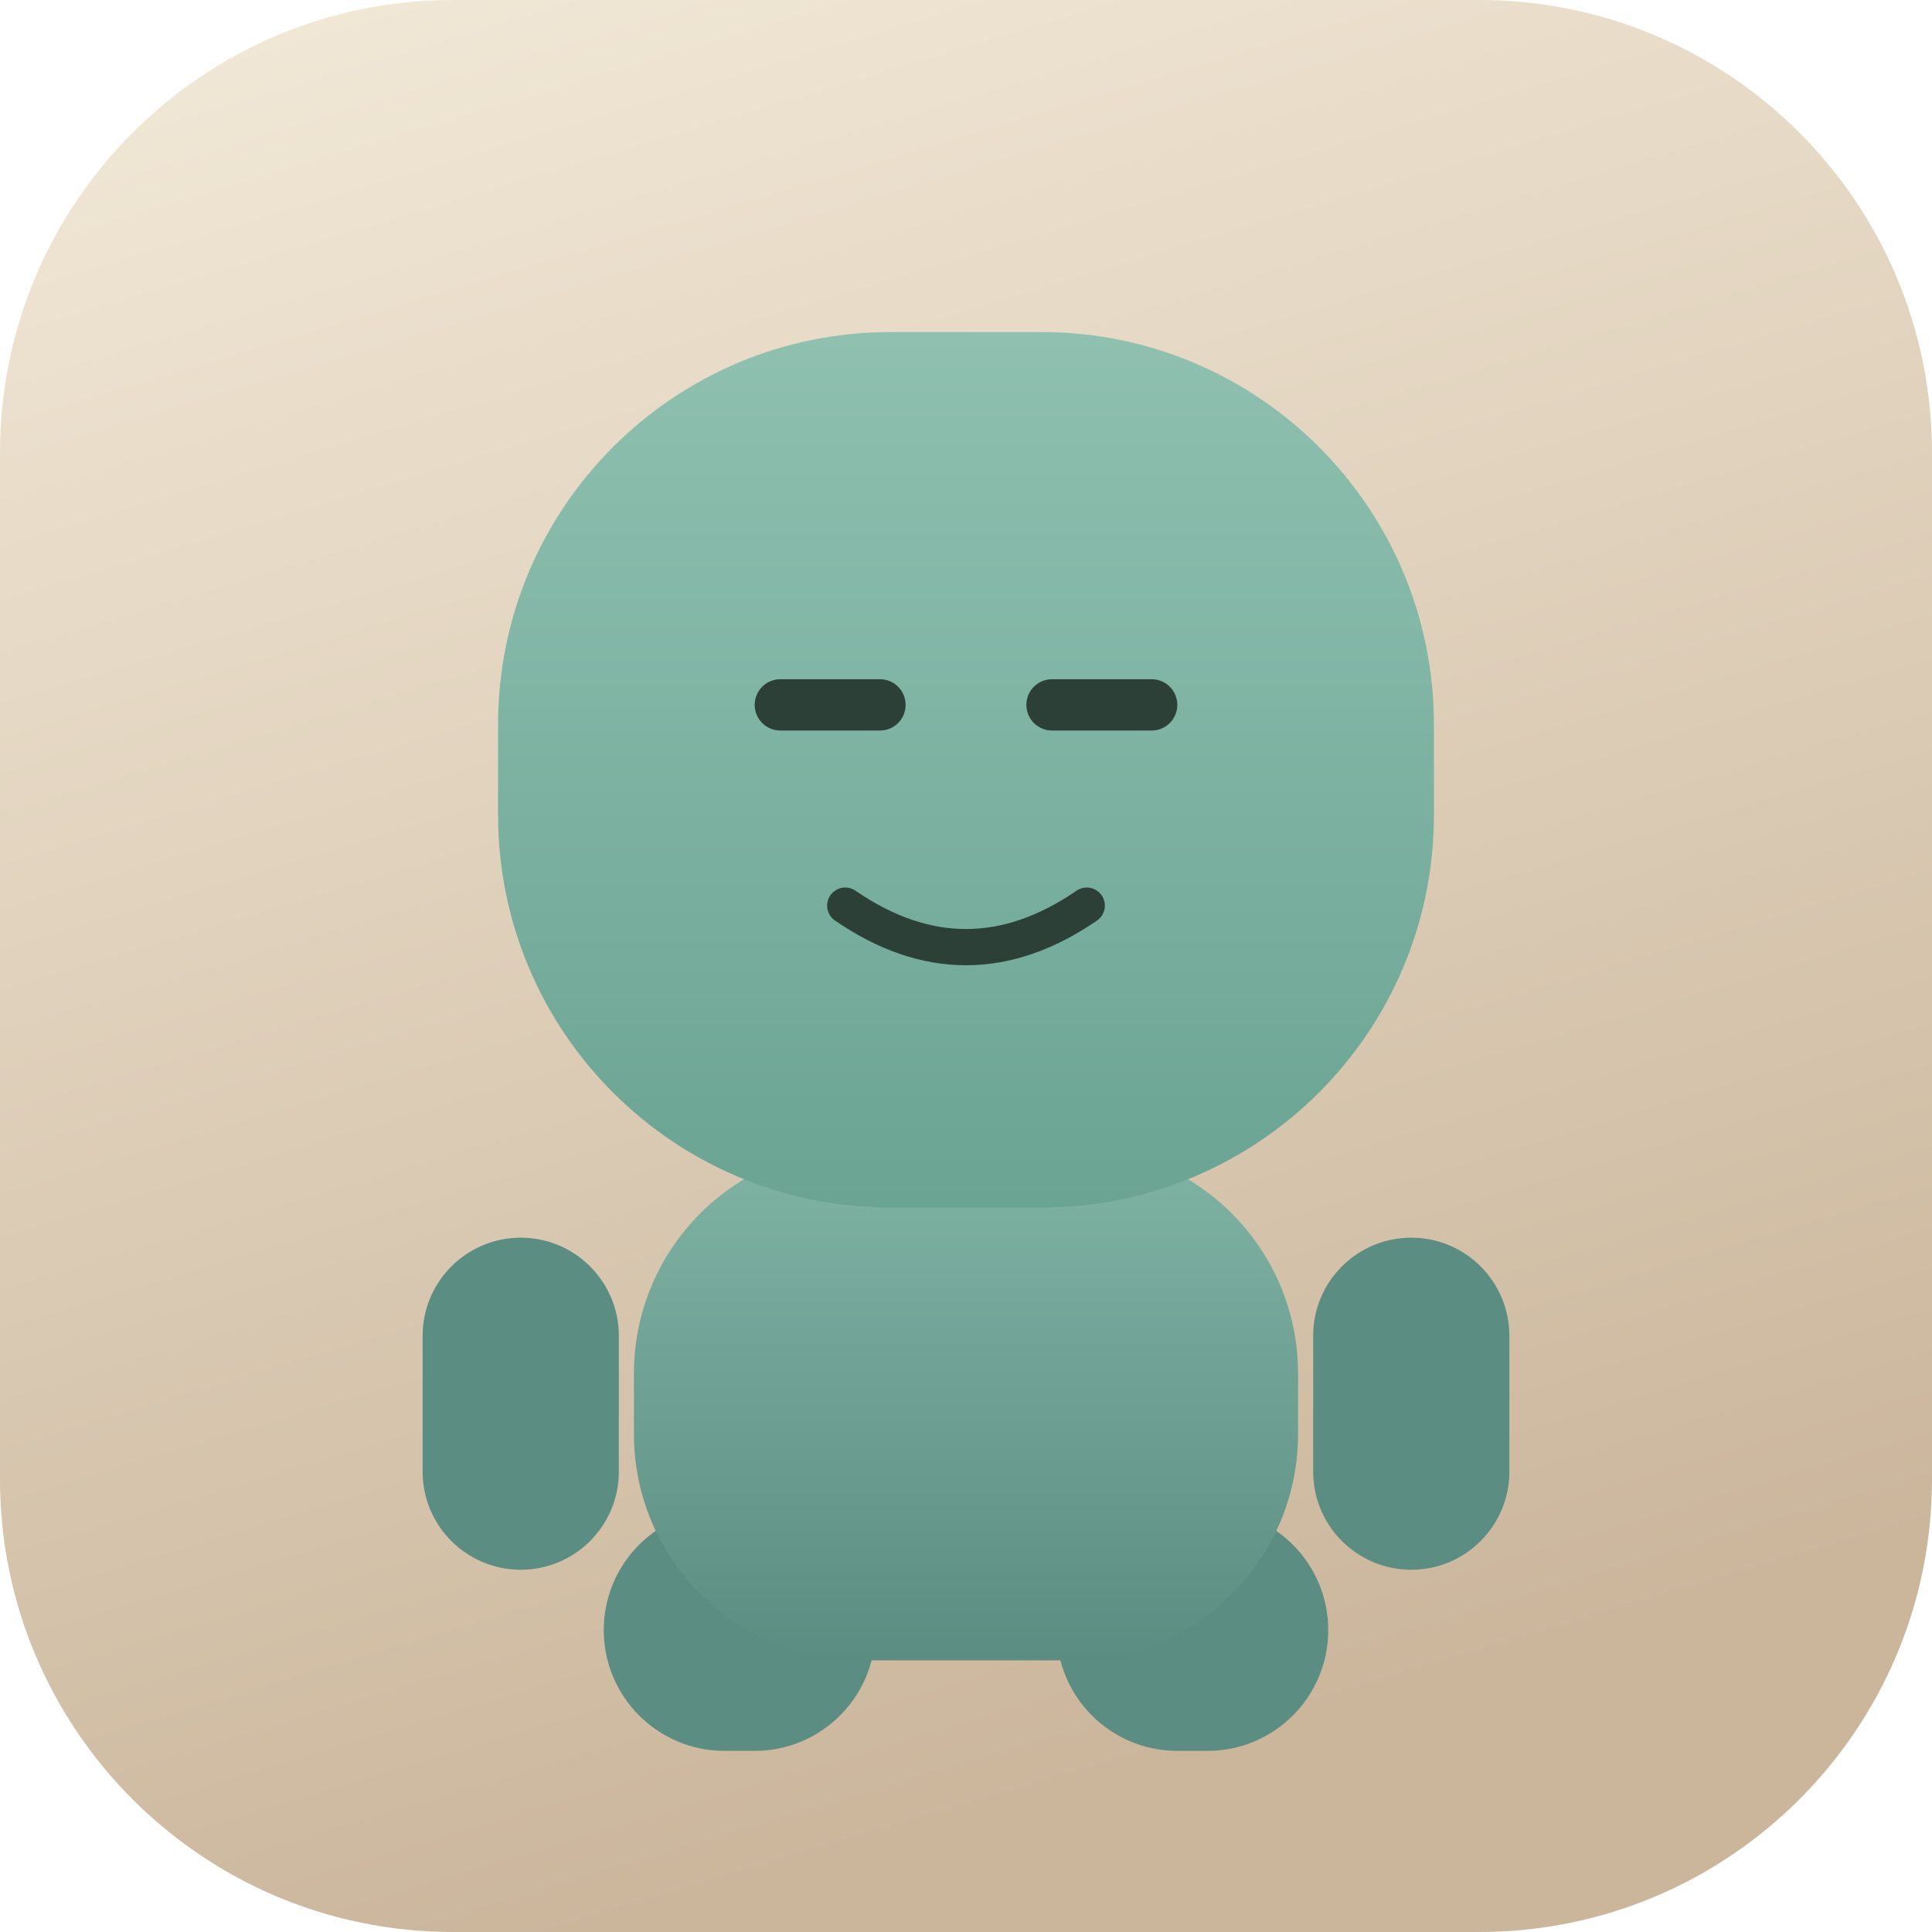
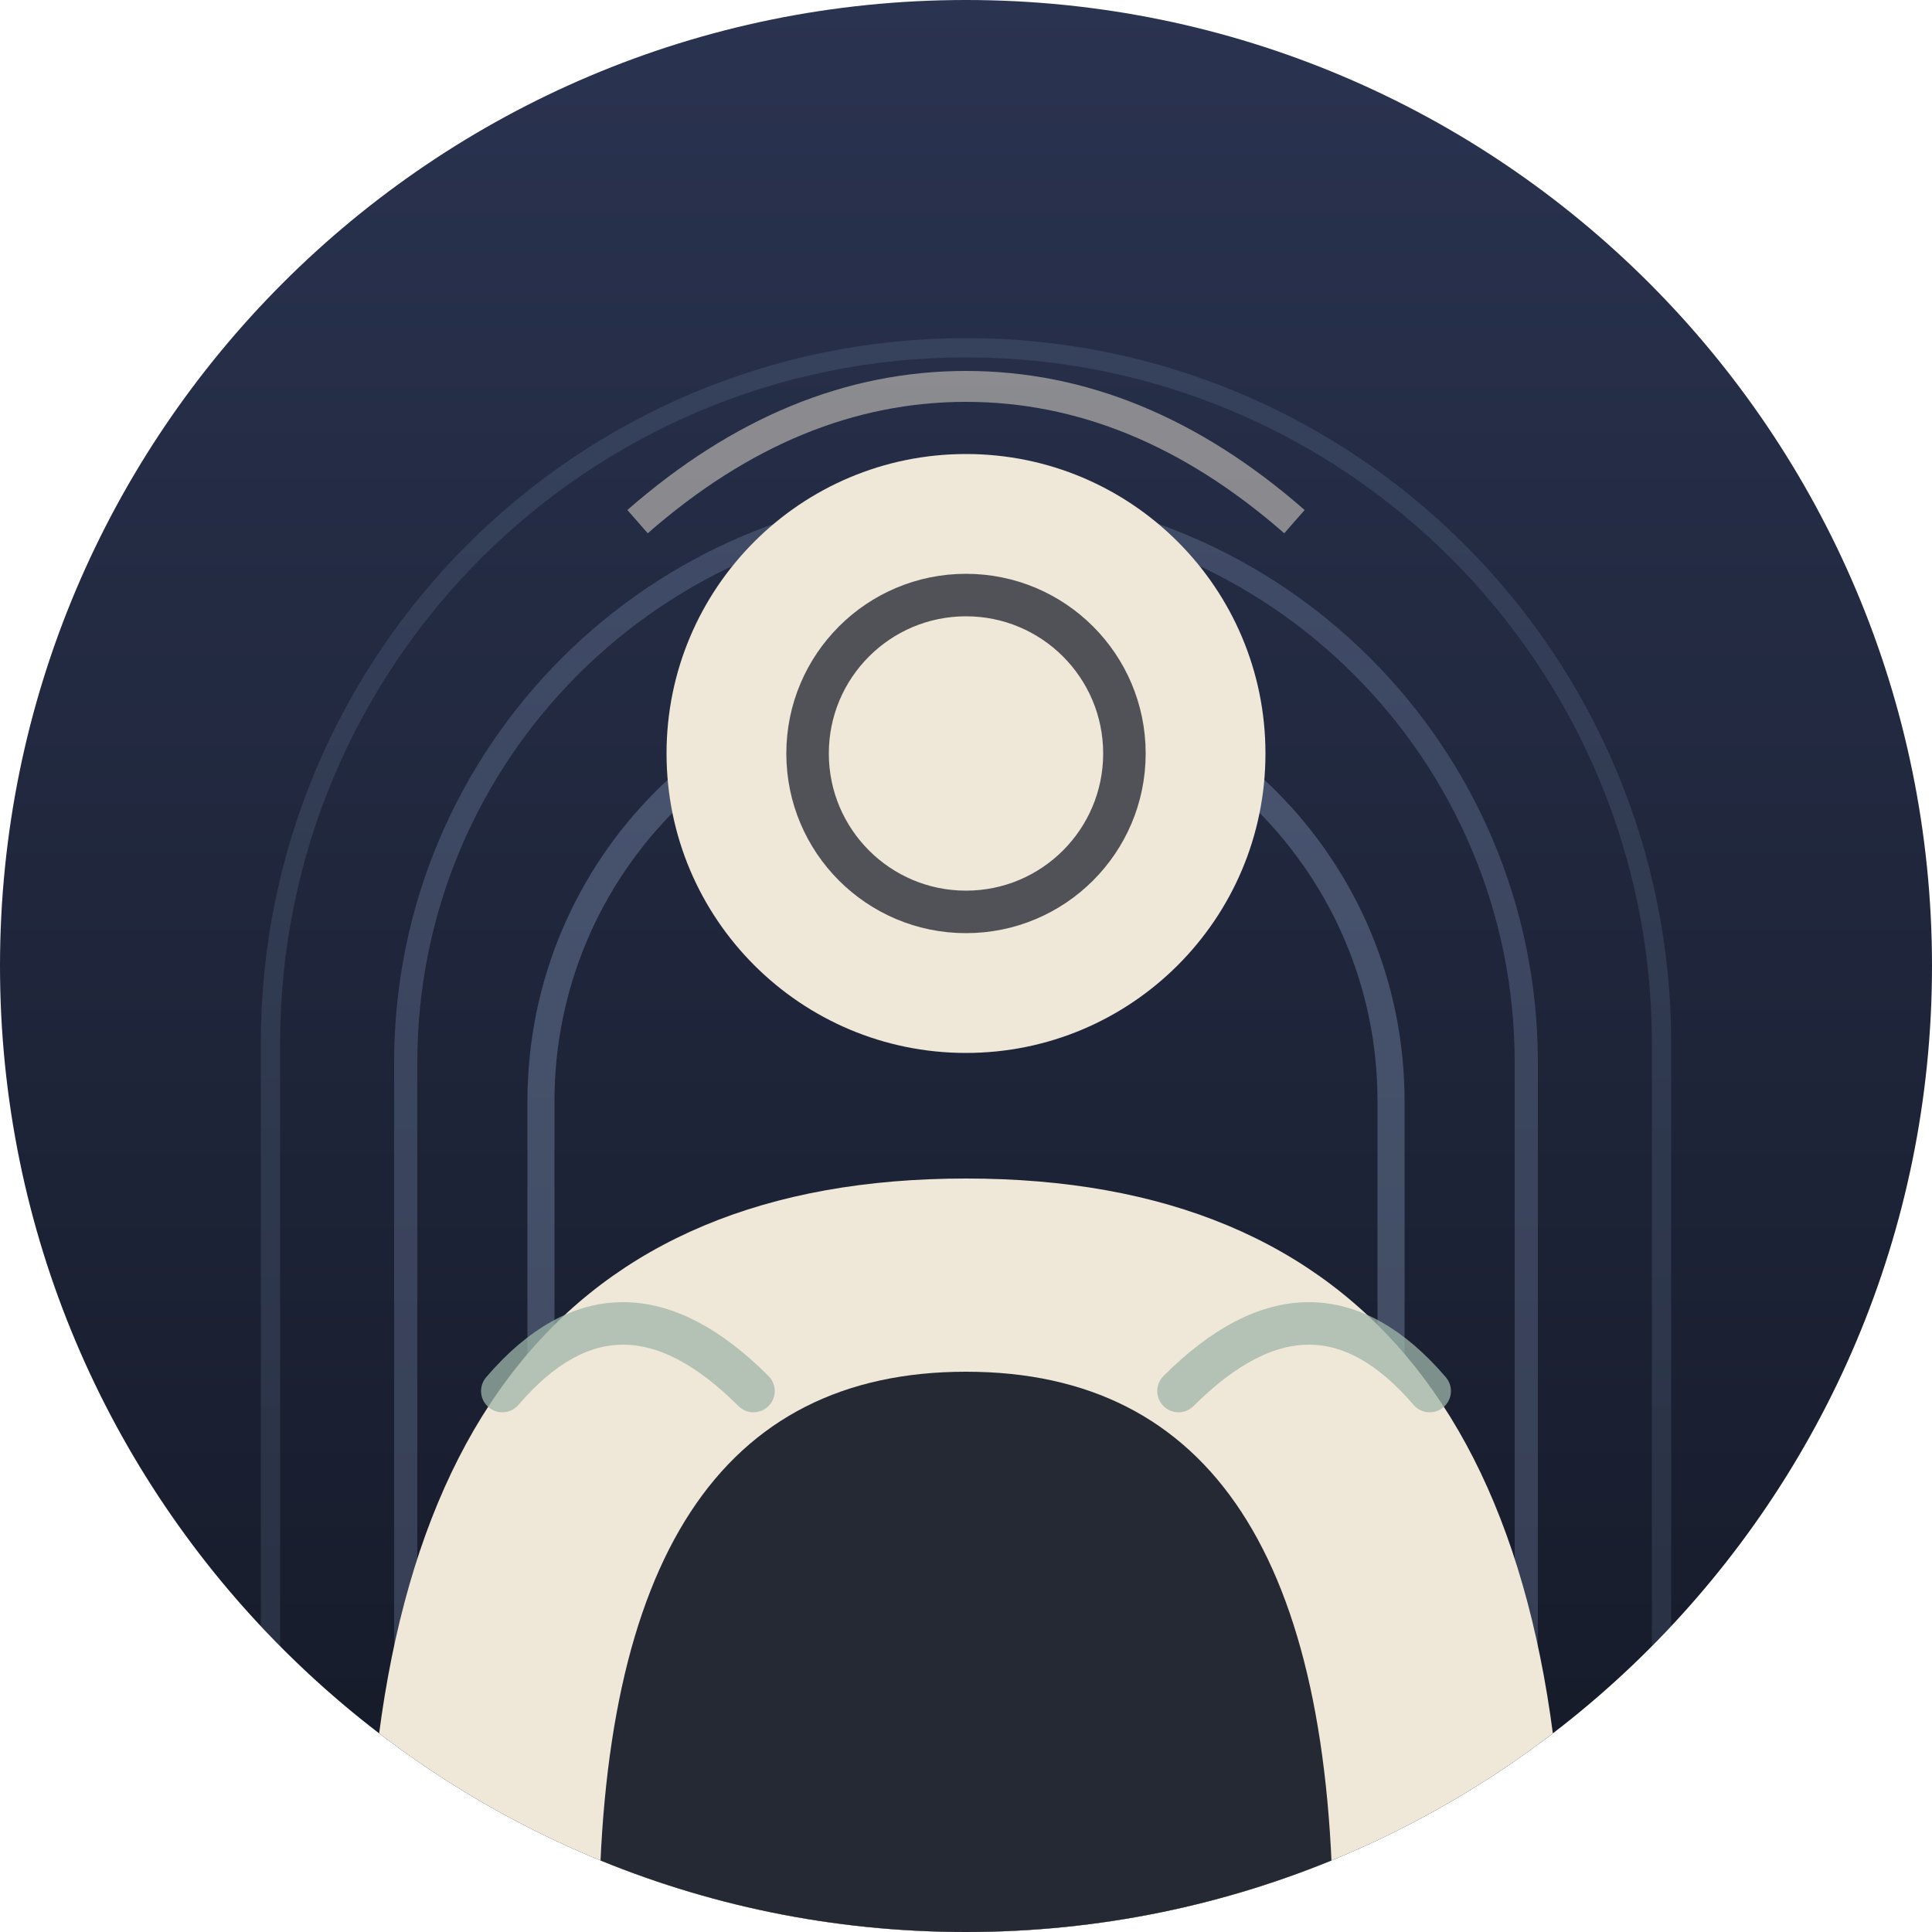
- <svg xmlns="http://www.w3.org/2000/svg" viewBox="0 0 128 128" width="128" height="128" role="img" aria-label="Default avatar">
+ <svg xmlns="http://www.w3.org/2000/svg" viewBox="0 0 100 100" width="100" height="100">
  <defs>
-     <linearGradient id="ubg" x1="0" y1="0" x2="0.3" y2="1">
-       <stop offset="0" stop-color="#f3ead9" />
-       <stop offset="1" stop-color="#cbb69c" />
-     </linearGradient>
-     <linearGradient id="ubody" x1="0" y1="0" x2="0" y2="1">
-       <stop offset="0" stop-color="#7fb3a3" />
-       <stop offset="1" stop-color="#5c8d82" />
-     </linearGradient>
-     <linearGradient id="uhead" x1="0" y1="0" x2="0" y2="1">
-       <stop offset="0" stop-color="#8fc0b0" />
-       <stop offset="1" stop-color="#6ba493" />
+     <clipPath id="uddv4clip">
+       <circle cx="50" cy="50" r="50" />
+     </clipPath>
+     <linearGradient id="uddv4bg" x1="0" y1="0" x2="0" y2="1">
+       <stop offset="0%" stop-color="#2A3350" />
+       <stop offset="100%" stop-color="#141926" />
    </linearGradient>
  </defs>
-   <rect width="128" height="128" rx="30" ry="30" fill="url(#ubg)" />
-   <rect x="40" y="100" width="18" height="16" rx="8" fill="#5c8d82" />
-   <rect x="70" y="100" width="18" height="16" rx="8" fill="#5c8d82" />
-   <rect x="42" y="76" width="44" height="34" rx="15" fill="url(#ubody)" />
-   <rect x="28" y="82" width="13" height="22" rx="6.5" fill="#5c8d82" />
-   <rect x="87" y="82" width="13" height="22" rx="6.5" fill="#5c8d82" />
-   <rect x="33" y="22" width="62" height="58" rx="26" fill="url(#uhead)" />
-   <rect x="50" y="45" width="10" height="3.4" rx="1.7" fill="#2c4038" />
-   <rect x="68" y="45" width="10" height="3.4" rx="1.7" fill="#2c4038" />
-   <path d="M56 60 Q64 65.5 72 60" fill="none" stroke="#2c4038" stroke-width="2.4" stroke-linecap="round" />
+   <g clip-path="url(#uddv4clip)">
+     <rect width="100" height="100" fill="url(#uddv4bg)" />
+     <path d="M14,100 V54 A36,36 0 0 1 86,54 V100" fill="none" stroke="#8FA3C8" stroke-width="1" opacity="0.16" />
+     <path d="M21,100 V55 A29,29 0 0 1 79,55 V100" fill="none" stroke="#8FA3C8" stroke-width="1.2" opacity="0.26" />
+     <path d="M28,100 V57 A22,22 0 0 1 72,57 V100" fill="none" stroke="#8FA3C8" stroke-width="1.4" opacity="0.34" />
+     <path d="M19,100 Q19,61 50,61 Q81,61 81,100 Z" fill="#EFE7D8" />
+     <path d="M31,100 Q31,71 50,71 Q69,71 69,100 Z" fill="#141926" opacity="0.92" />
+     <circle cx="50" cy="39" r="15.5" fill="#EFE7D8" />
+     <circle cx="50" cy="39" r="8.2" fill="none" stroke="#141926" stroke-width="2.2" opacity="0.72" />
+     <path d="M26,72 Q32,65 39,72" fill="none" stroke="#9FB6A8" stroke-width="2.2" stroke-linecap="round" opacity="0.75" />
+     <path d="M74,72 Q68,65 61,72" fill="none" stroke="#9FB6A8" stroke-width="2.2" stroke-linecap="round" opacity="0.75" />
+     <path d="M33,27 Q41,20 50,20 Q59,20 67,27" fill="none" stroke="#EFE7D8" stroke-width="1.6" opacity="0.5" />
+   </g>
</svg>
